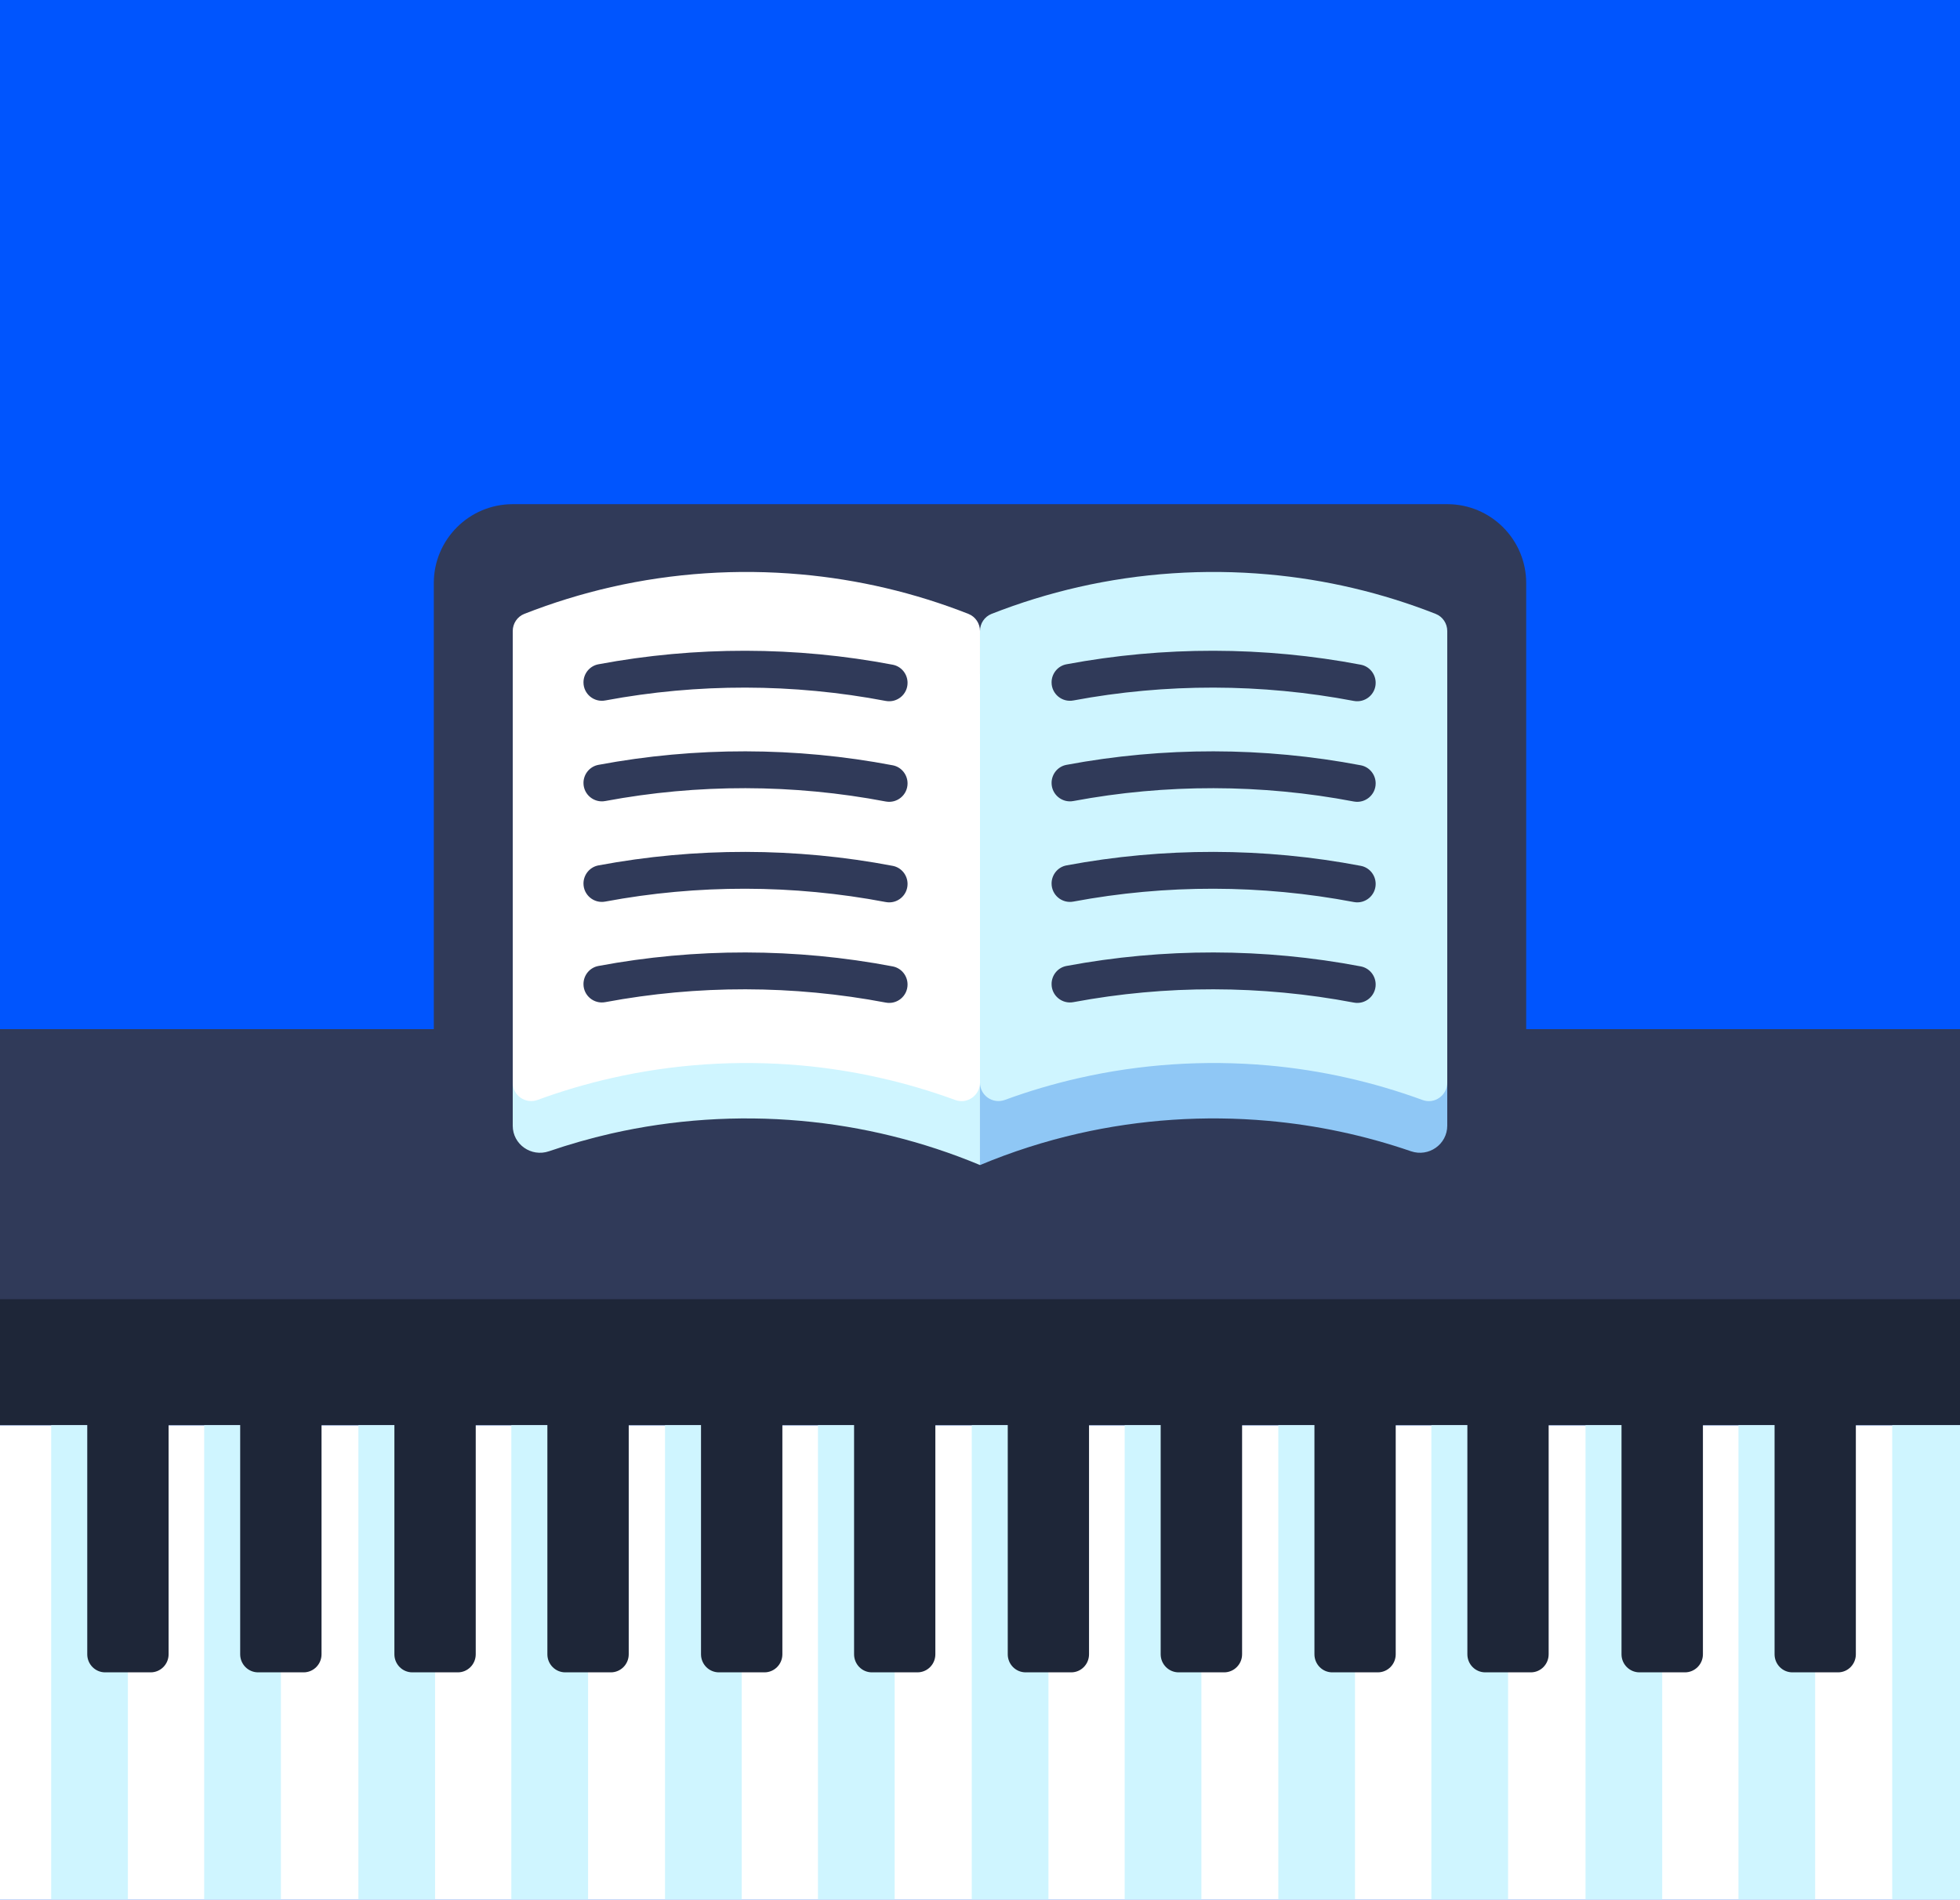
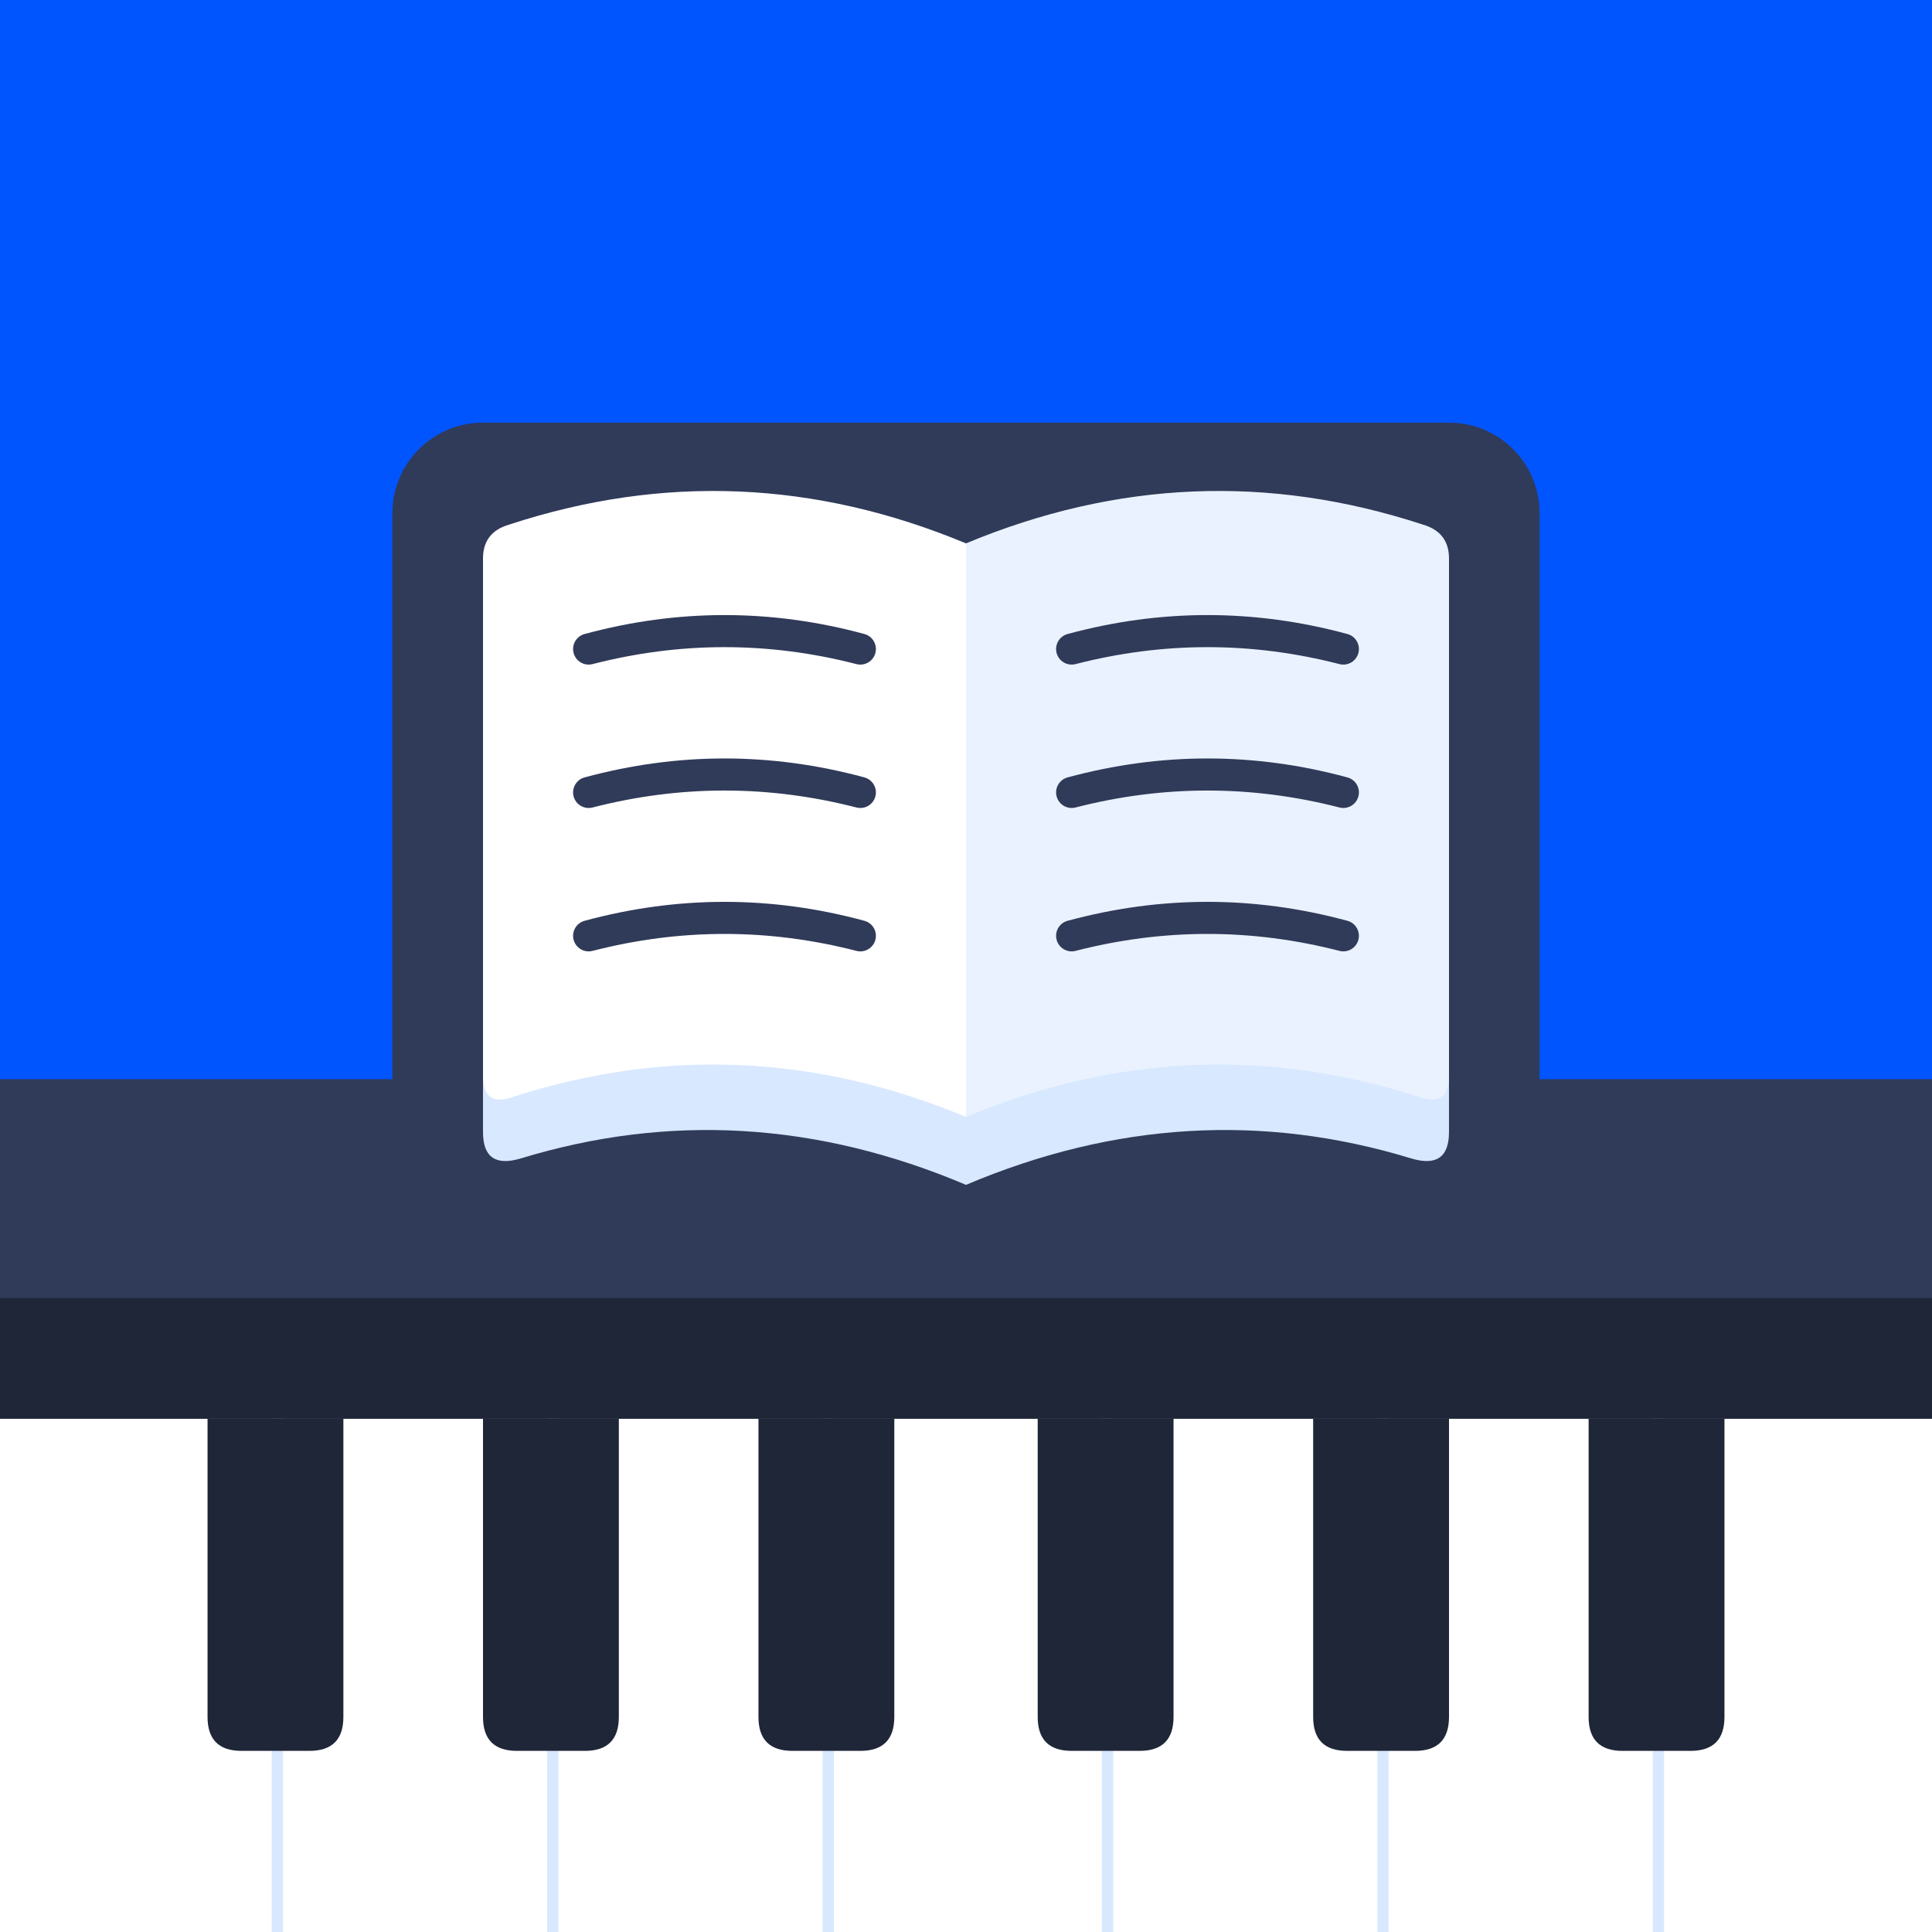
- <svg xmlns="http://www.w3.org/2000/svg" version="1.1" id="Icon" x="0px" y="0px" width="1238px" height="1200px" viewBox="0 0 1238 1200" enable-background="new 0 0 1238 1200" xml:space="preserve">
-   <g id="Background">
-     <rect x="0" fill="#0055FE" width="1238" height="1200" />
+ <svg xmlns="http://www.w3.org/2000/svg" width="512" height="512" viewBox="0 0 512 512">
+   <path fill="#0055fe" d="M0 0h512v512H0z" />
+   <g fill="#303a59">
+     <rect x="104" y="112" width="304" height="216" rx="24" />
+     <path d="M0 286h512v82H0z" />
  </g>
-   <g id="Circles" display="none">
-     <g id="Back" display="inline" opacity="0.05">
-       <path fill="#FFFFFF" d="M1129,600c0,281.67-228.33,510-510,510c-281.663,0-510-228.33-510-510c0-281.663,228.337-510,510-510    C900.67,90,1129,318.337,1129,600z" />
-     </g>
-     <g id="Front" display="inline" opacity="0.04">
-       <circle fill="#FFFFFF" cx="619" cy="600" r="390" />
-     </g>
+   <path fill="#1e2638" d="M0 344h512v40H0z" />
+   <path fill="#d8e8ff" d="M128 158q64-24 128 2 64-26 128-2v142q0 10-10 7-59-18-118 7-59-25-118-7-10 3-10-7z" />
+   <path fill="#fff" d="M128 148q0-7 7-9 61-20 121 5v152q-60-25-121-5-7 2-7-6z" />
+   <path fill="#eaf2ff" d="M256 144q60-25 121-5 7 2 7 9v137q0 8-7 6-61-20-121 5z" />
+   <g fill="#303a59">
+     <path d="M155 168q37-10 74 0a4 4 0 0 1-2 8q-35-9-70 0a4 4 0 0 1-2-8z" />
+     <path d="M155 206q37-10 74 0a4 4 0 0 1-2 8q-35-9-70 0a4 4 0 0 1-2-8z" />
+     <path d="M155 244q37-10 74 0a4 4 0 0 1-2 8q-35-9-70 0a4 4 0 0 1-2-8z" />
+     <path d="M283 168q37-10 74 0a4 4 0 0 1-2 8q-35-9-70 0a4 4 0 0 1-2-8z" />
+     <path d="M283 206q37-10 74 0a4 4 0 0 1-2 8q-35-9-70 0a4 4 0 0 1-2-8z" />
+     <path d="M283 244q37-10 74 0a4 4 0 0 1-2 8q-35-9-70 0a4 4 0 0 1-2-8z" />
  </g>
-   <g id="Designs">
-     <g id="Keyboard">
-       <rect x="0" y="900.393" fill="#FFFFFF" width="1238.5" height="299.607" />
-       <rect id="Background_1_" x="0" y="650.201" fill="#1E2638" width="1238.5" height="250.188" />
-       <rect x="1001.466" y="900.393" fill="#CFF5FF" width="48.443" height="299.607" />
-       <path fill="#1E2638" d="M1075.618,899.542v145.591c0,6.292-5.104,11.409-11.322,11.409h-28.772    c-6.221,0-11.325-5.113-11.325-11.409V899.542H1075.618z" />
-       <rect x="1098.061" y="900.393" fill="#CFF5FF" width="48.445" height="299.607" />
-       <path fill="#1E2638" d="M1172.216,899.542v145.591c0,6.292-5.021,11.409-11.243,11.409h-28.854    c-6.221,0-11.241-5.113-11.241-11.409V899.542H1172.216z" />
-       <rect x="1195.182" y="900.393" fill="#CFF5FF" width="43.318" height="299.607" />
-       <rect x="613.795" y="900.393" fill="#CFF5FF" width="48.443" height="299.607" />
-       <path fill="#1E2638" d="M687.865,899.542v145.591c0,6.292-5.021,11.409-11.239,11.409h-28.772    c-6.304,0-11.325-5.113-11.325-11.409V899.542H687.865z" />
-       <rect x="710.39" y="900.393" fill="#CFF5FF" width="48.445" height="299.607" />
-       <path fill="#1E2638" d="M784.545,899.542v145.591c0,6.292-5.104,11.409-11.325,11.409h-28.772    c-6.221,0-11.325-5.113-11.325-11.409V899.542H784.545z" />
-       <rect x="807.428" y="900.393" fill="#CFF5FF" width="48.442" height="299.607" />
-       <path fill="#1E2638" d="M881.58,899.542v145.591c0,6.292-5.021,11.409-11.322,11.409h-28.772c-6.221,0-11.242-5.113-11.242-11.409    V899.542H881.58z" />
-       <rect x="904.105" y="900.393" fill="#CFF5FF" width="48.445" height="299.607" />
-       <path fill="#1E2638" d="M978.178,899.542v145.591c0,6.292-5.021,11.409-11.242,11.409h-28.773    c-6.303,0-11.321-5.113-11.321-11.409V899.542H978.178z" />
-       <rect x="226.376" y="900.393" fill="#CFF5FF" width="48.443" height="299.607" />
-       <path fill="#1E2638" d="M300.49,899.542v145.591c0,6.292-5.063,11.409-11.281,11.409h-28.772c-6.262,0-11.325-5.113-11.325-11.409    V899.542H300.49z" />
-       <rect x="322.971" y="900.393" fill="#CFF5FF" width="48.484" height="299.607" />
-       <path fill="#1E2638" d="M397.126,899.542v145.591c0,6.292-5.063,11.409-11.284,11.409h-28.814    c-6.221,0-11.284-5.113-11.284-11.409V899.542H397.126z" />
-       <rect x="420.051" y="900.393" fill="#CFF5FF" width="48.443" height="299.607" />
-       <path fill="#1E2638" d="M494.173,899.542v145.591c0,6.292-5.072,11.409-11.292,11.409h-28.772    c-6.262,0-11.325-5.113-11.325-11.409V899.542H494.173z" />
-       <rect x="516.646" y="900.393" fill="#CFF5FF" width="48.445" height="299.607" />
-       <path fill="#1E2638" d="M590.801,899.542v145.591c0,6.292-5.021,11.409-11.325,11.409h-28.772    c-6.221,0-11.239-5.113-11.239-11.409V899.542H590.801z" />
-       <rect x="32.338" y="900.393" fill="#CFF5FF" width="48.446" height="299.607" />
-       <path fill="#1E2638" d="M106.494,899.542v145.591c0,6.292-5.063,11.409-11.325,11.409H66.396c-6.221,0-11.284-5.113-11.284-11.409    V899.542H106.494z" />
-       <rect x="128.975" y="900.393" fill="#CFF5FF" width="48.446" height="299.607" />
-       <path fill="#1E2638" d="M203.088,899.542v145.591c0,6.292-5.063,11.409-11.284,11.409h-28.771    c-6.265,0-11.325-5.113-11.325-11.409V899.542H203.088z" />
-       <rect x="0" y="650.201" fill="#303A59" width="1238.5" height="170.578" />
-     </g>
-     <g id="Stand">
-       <path fill="#303A59" d="M914.132,318.518H323.864c-27.531,0-49.861,22.326-49.861,49.877V747.59H964V368.396    C963.993,340.844,941.687,318.518,914.132,318.518L914.132,318.518z" />
-       <path fill="#CFF5FF" d="M505.732,397.849c-39.973-3.54-80.532-0.875-119.682,8.05c-21.243,4.823-42.05,11.495-62.182,19.888    c-0.004,0.021-0.008,0.028-0.008,0.032V711.2c0,11.813,11.714,19.973,22.909,16.125c12.872-4.398,26.001-8.158,39.277-11.188    c39.15-8.904,79.709-11.59,119.682-8.029c38.882,3.443,77.164,12.878,113.202,27.906c0.052,0.006,0.063,0,0.063-0.016v-310.19    l-0.004-0.021C582.95,410.75,544.62,401.313,505.732,397.849L505.732,397.849z" />
-       <path fill="#8FC7F5" d="M800.865,397.849c-40.013-3.54-80.525-0.875-119.682,8.05c-21.271,4.823-42.091,11.495-62.179,19.888    c-0.007,0.021-0.011,0.028-0.011,0.032v310.244c20.095-8.411,40.911-15.079,62.188-19.928    c39.152-8.906,79.713-11.59,119.686-8.031c30.735,2.716,61.123,9.185,90.348,19.222c11.199,3.848,22.921-4.324,22.921-16.188    V425.808c-0.004,0-0.004,0-0.004-0.021C878.086,410.75,839.756,401.313,800.865,397.849L800.865,397.849z" />
-       <path fill="#FFFFFF" d="M505.732,362.871c-39.973-3.564-80.532-0.898-119.682,8.026c-18.703,4.272-37.063,9.937-54.907,16.948    c-4.41,1.75-7.279,6.066-7.279,10.816v285.332c0,8.146,8.091,13.684,15.739,10.904c15.163-5.578,30.686-10.164,46.447-13.744    c39.146-8.945,79.709-11.591,119.682-8.066c33.349,2.961,66.245,10.354,97.692,21.875c7.559,2.771,15.57-2.957,15.57-11.035    V398.655c0-4.745-2.885-9.063-7.272-10.8C577.823,374.504,542.041,366.078,505.732,362.871L505.732,362.871z" />
-       <path fill="#CFF5FF" d="M800.865,362.871c-40.013-3.564-80.525-0.898-119.682,8.026c-18.714,4.272-37.058,9.937-54.907,16.948    c-4.435,1.75-7.278,6.066-7.278,10.816v285.332c0,8.146,8.092,13.684,15.715,10.904c15.16-5.578,30.712-10.164,46.474-13.744    c39.148-8.945,79.669-11.591,119.682-8.066c33.352,2.961,66.245,10.354,97.695,21.875c7.556,2.771,15.57-2.957,15.57-11.035    V398.655c0-4.745-2.881-9.063-7.275-10.8C872.96,374.504,837.175,366.078,800.865,362.871L800.865,362.871z" />
-       <path fill="#303A59" d="M563.884,419.951c-61.188-11.663-124.716-11.758-185.92-0.272c-5.461,1.019-9.421,5.865-9.421,11.43    c0,7.272,6.604,12.769,13.752,11.424c58.347-10.924,118.854-10.824,177.146,0.293c7.191,1.354,13.805-4.141,13.805-11.422v-0.027    C573.245,425.84,569.341,420.994,563.884,419.951L563.884,419.951z" />
-       <path fill="#303A59" d="M563.884,483.491c-61.188-11.663-124.716-11.766-185.92-0.277c-5.461,1.021-9.421,5.867-9.421,11.428    c0,7.28,6.604,12.768,13.752,11.434c58.347-10.933,118.854-10.826,177.146,0.287c7.191,1.354,13.805-4.142,13.805-11.425v-0.021    C573.245,489.381,569.341,484.534,563.884,483.491L563.884,483.491z" />
-       <path fill="#303A59" d="M563.884,547.023c-61.188-11.681-124.716-11.757-185.92-0.285c-5.461,1.026-9.421,5.879-9.421,11.44    c0,7.276,6.604,12.769,13.752,11.419c58.347-10.938,118.854-10.813,177.146,0.281c7.191,1.374,13.805-4.124,13.805-11.424v-0.008    C573.245,552.893,569.341,548.07,563.884,547.023L563.884,547.023z" />
-       <path fill="#303A59" d="M563.884,610.549c-61.191-11.662-124.716-11.754-185.92-0.274c-5.493,1.024-9.421,5.864-9.421,11.444    c0,7.279,6.601,12.75,13.745,11.41c58.354-10.926,118.854-10.811,177.153,0.271c7.188,1.391,13.8-4.115,13.8-11.402v-0.008    C573.245,616.424,569.341,611.604,563.884,610.549L563.884,610.549z" />
-       <path fill="#303A59" d="M859.553,419.951c-61.191-11.663-124.717-11.758-185.96-0.272c-5.466,1.019-9.381,5.865-9.381,11.43    c0,7.272,6.601,12.769,13.747,11.424c58.352-10.924,118.854-10.824,177.151,0.293c7.147,1.354,13.805-4.141,13.805-11.422v-0.027    C868.916,425.84,865.006,420.994,859.553,419.951L859.553,419.951z" />
-       <path fill="#303A59" d="M859.553,483.491c-61.191-11.663-124.717-11.766-185.96-0.277c-5.466,1.021-9.381,5.867-9.381,11.428    c0,7.28,6.601,12.768,13.747,11.434c58.352-10.933,118.854-10.826,177.151,0.287c7.147,1.354,13.805-4.142,13.805-11.425v-0.021    C868.916,489.381,865.006,484.534,859.553,483.491L859.553,483.491z" />
-       <path fill="#303A59" d="M859.553,547.023c-61.191-11.681-124.724-11.757-185.96-0.285c-5.466,1.026-9.381,5.879-9.381,11.44    c0,7.276,6.601,12.769,13.747,11.419c58.352-10.938,118.854-10.813,177.151,0.281c7.147,1.374,13.805-4.124,13.805-11.424v-0.008    C868.916,552.893,865.006,548.07,859.553,547.023L859.553,547.023z" />
-       <path fill="#303A59" d="M859.553,610.549c-61.191-11.662-124.717-11.754-185.96-0.274c-5.466,1.024-9.381,5.864-9.381,11.444    c0,7.279,6.601,12.75,13.747,11.41c58.352-10.926,118.854-10.811,177.151,0.271c7.147,1.391,13.805-4.115,13.805-11.402v-0.008    C868.916,616.424,865.006,611.604,859.553,610.549L859.553,610.549z" />
-     </g>
+   <path fill="#fff" d="M0 376h512v136H0z" />
+   <g fill="#d8e8ff">
+     <path d="M72 376h3v136h-3z" />
+     <path d="M145 376h3v136h-3z" />
+     <path d="M218 376h3v136h-3z" />
+     <path d="M292 376h3v136h-3z" />
+     <path d="M365 376h3v136h-3z" />
+     <path d="M438 376h3v136h-3z" />
+   </g>
+   <g fill="#1e2638">
+     <path d="M55 376h36v79q0 9-9 9H64q-9 0-9-9z" />
+     <path d="M128 376h36v79q0 9-9 9h-18q-9 0-9-9z" />
+     <path d="M201 376h36v79q0 9-9 9h-18q-9 0-9-9z" />
+     <path d="M275 376h36v79q0 9-9 9h-18q-9 0-9-9z" />
+     <path d="M348 376h36v79q0 9-9 9h-18q-9 0-9-9z" />
+     <path d="M421 376h36v79q0 9-9 9h-18q-9 0-9-9z" />
  </g>
</svg>
